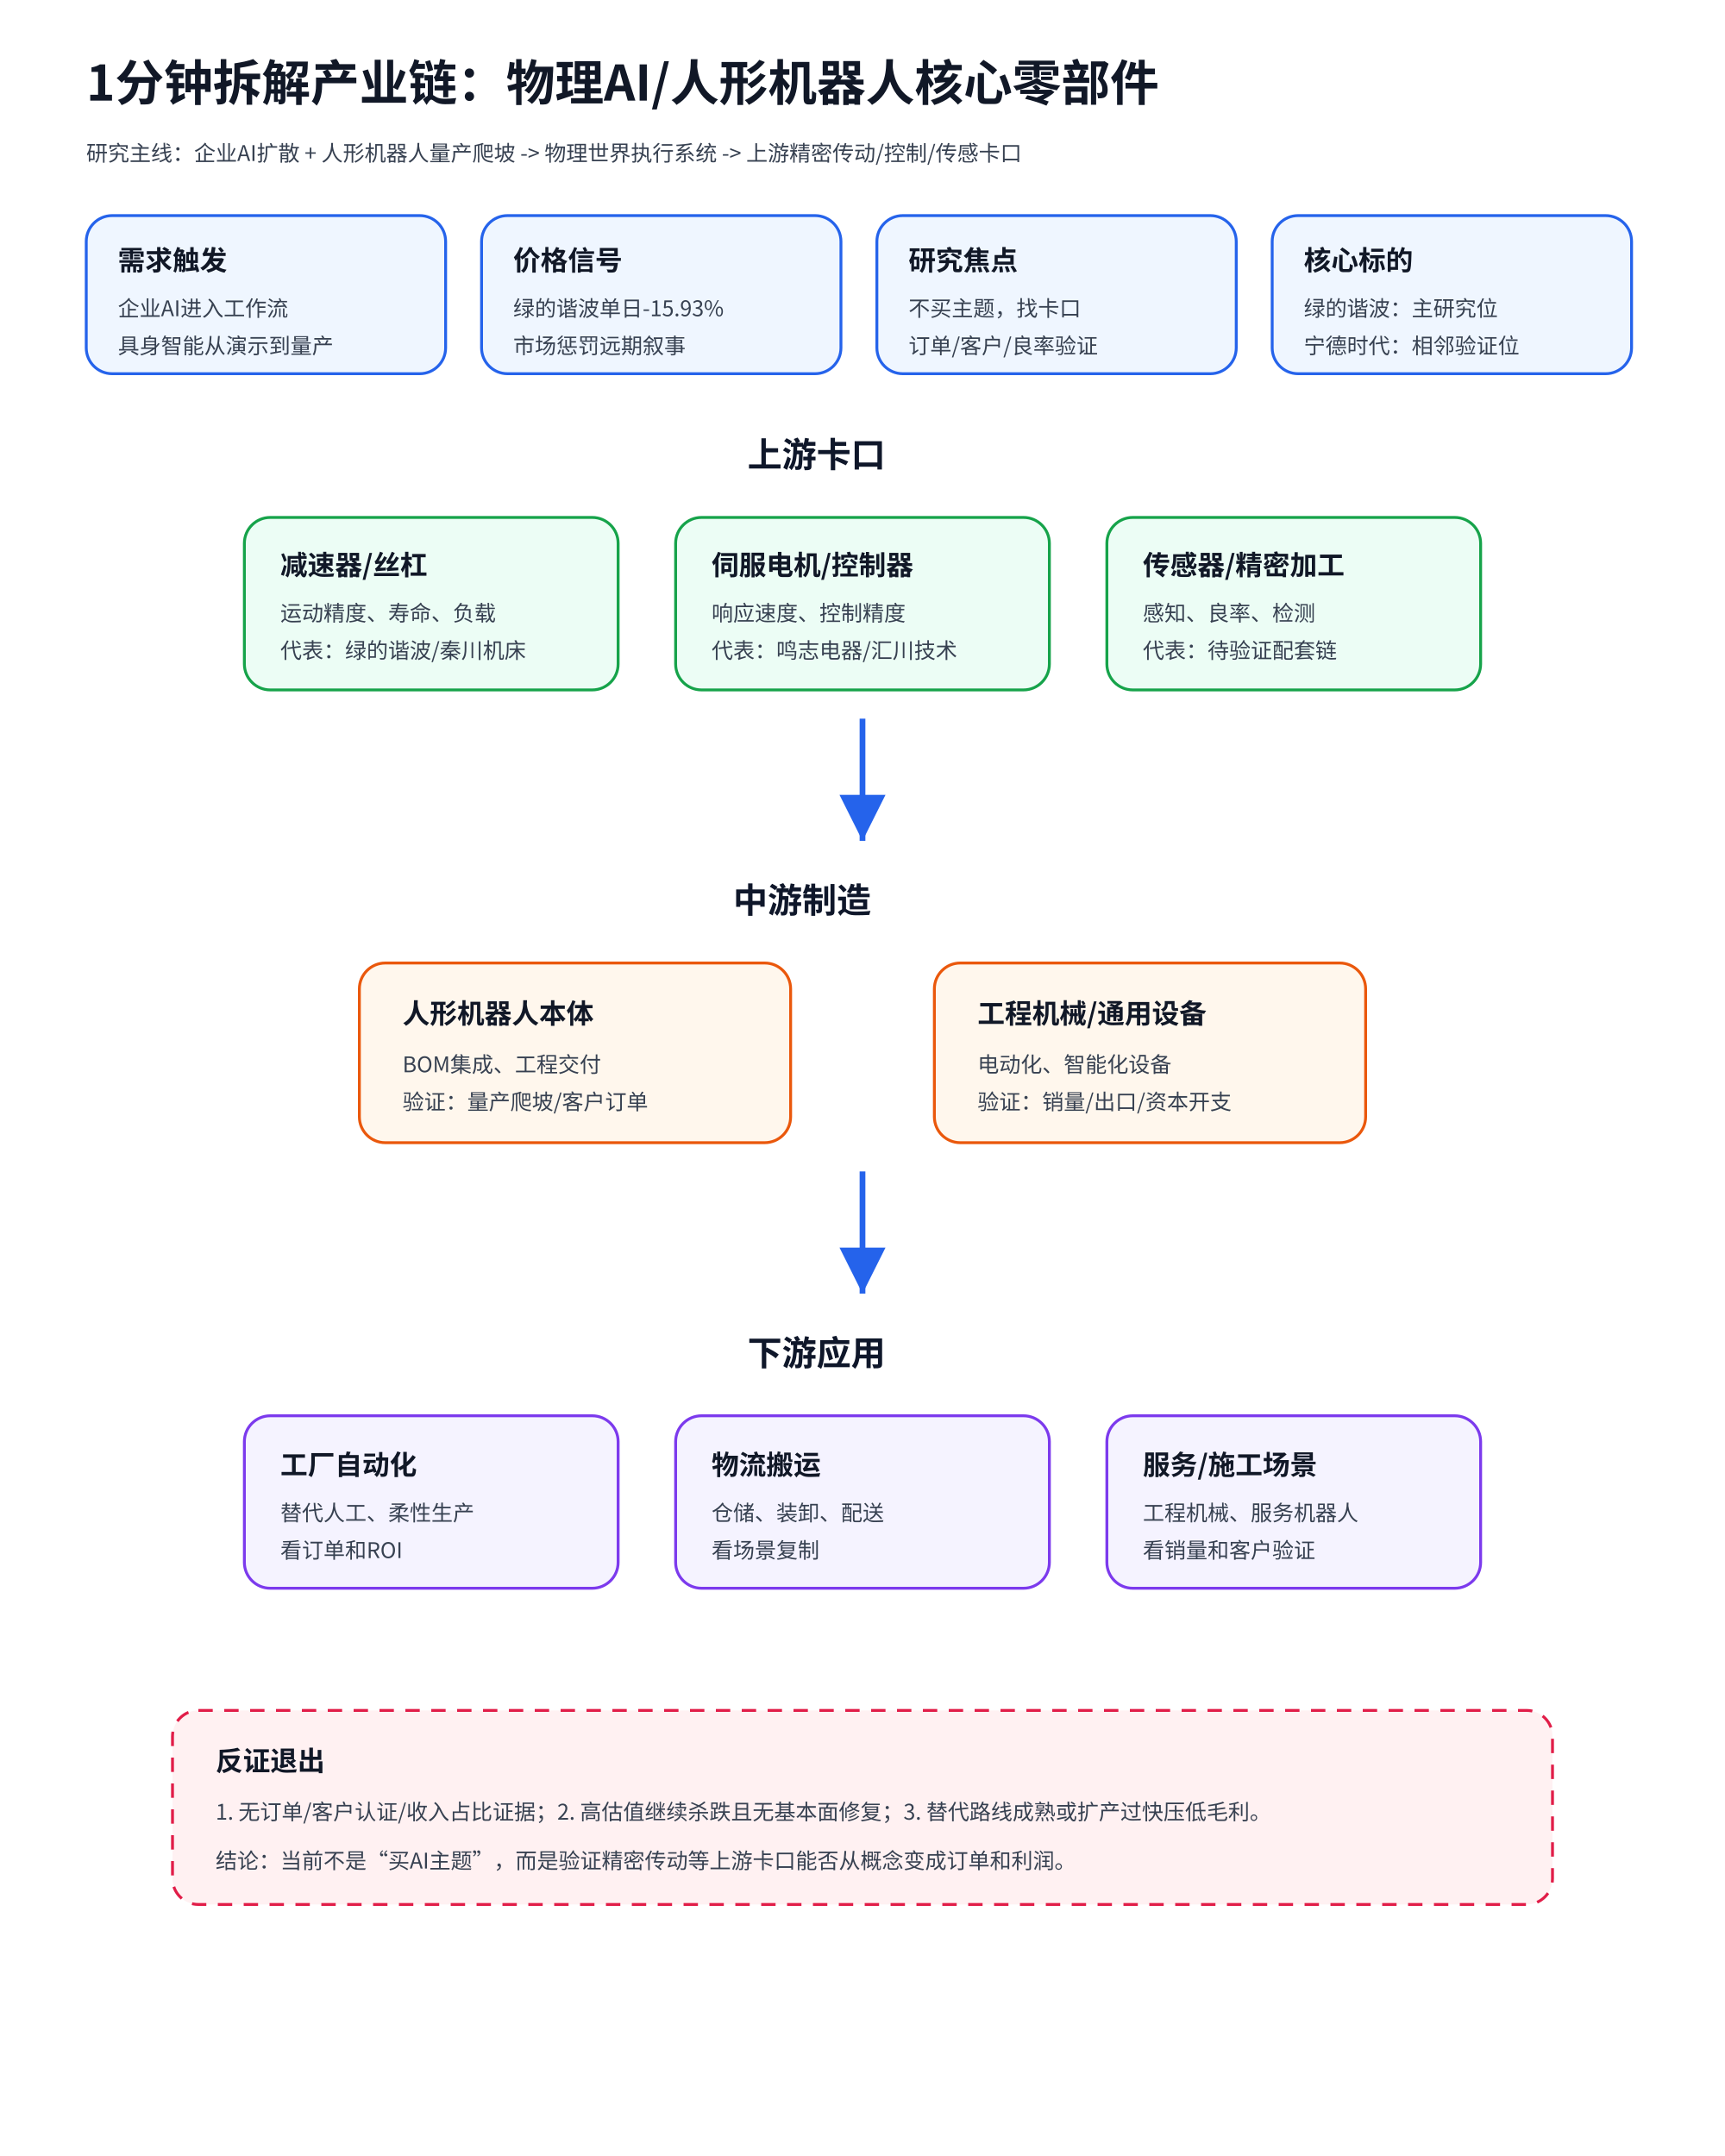
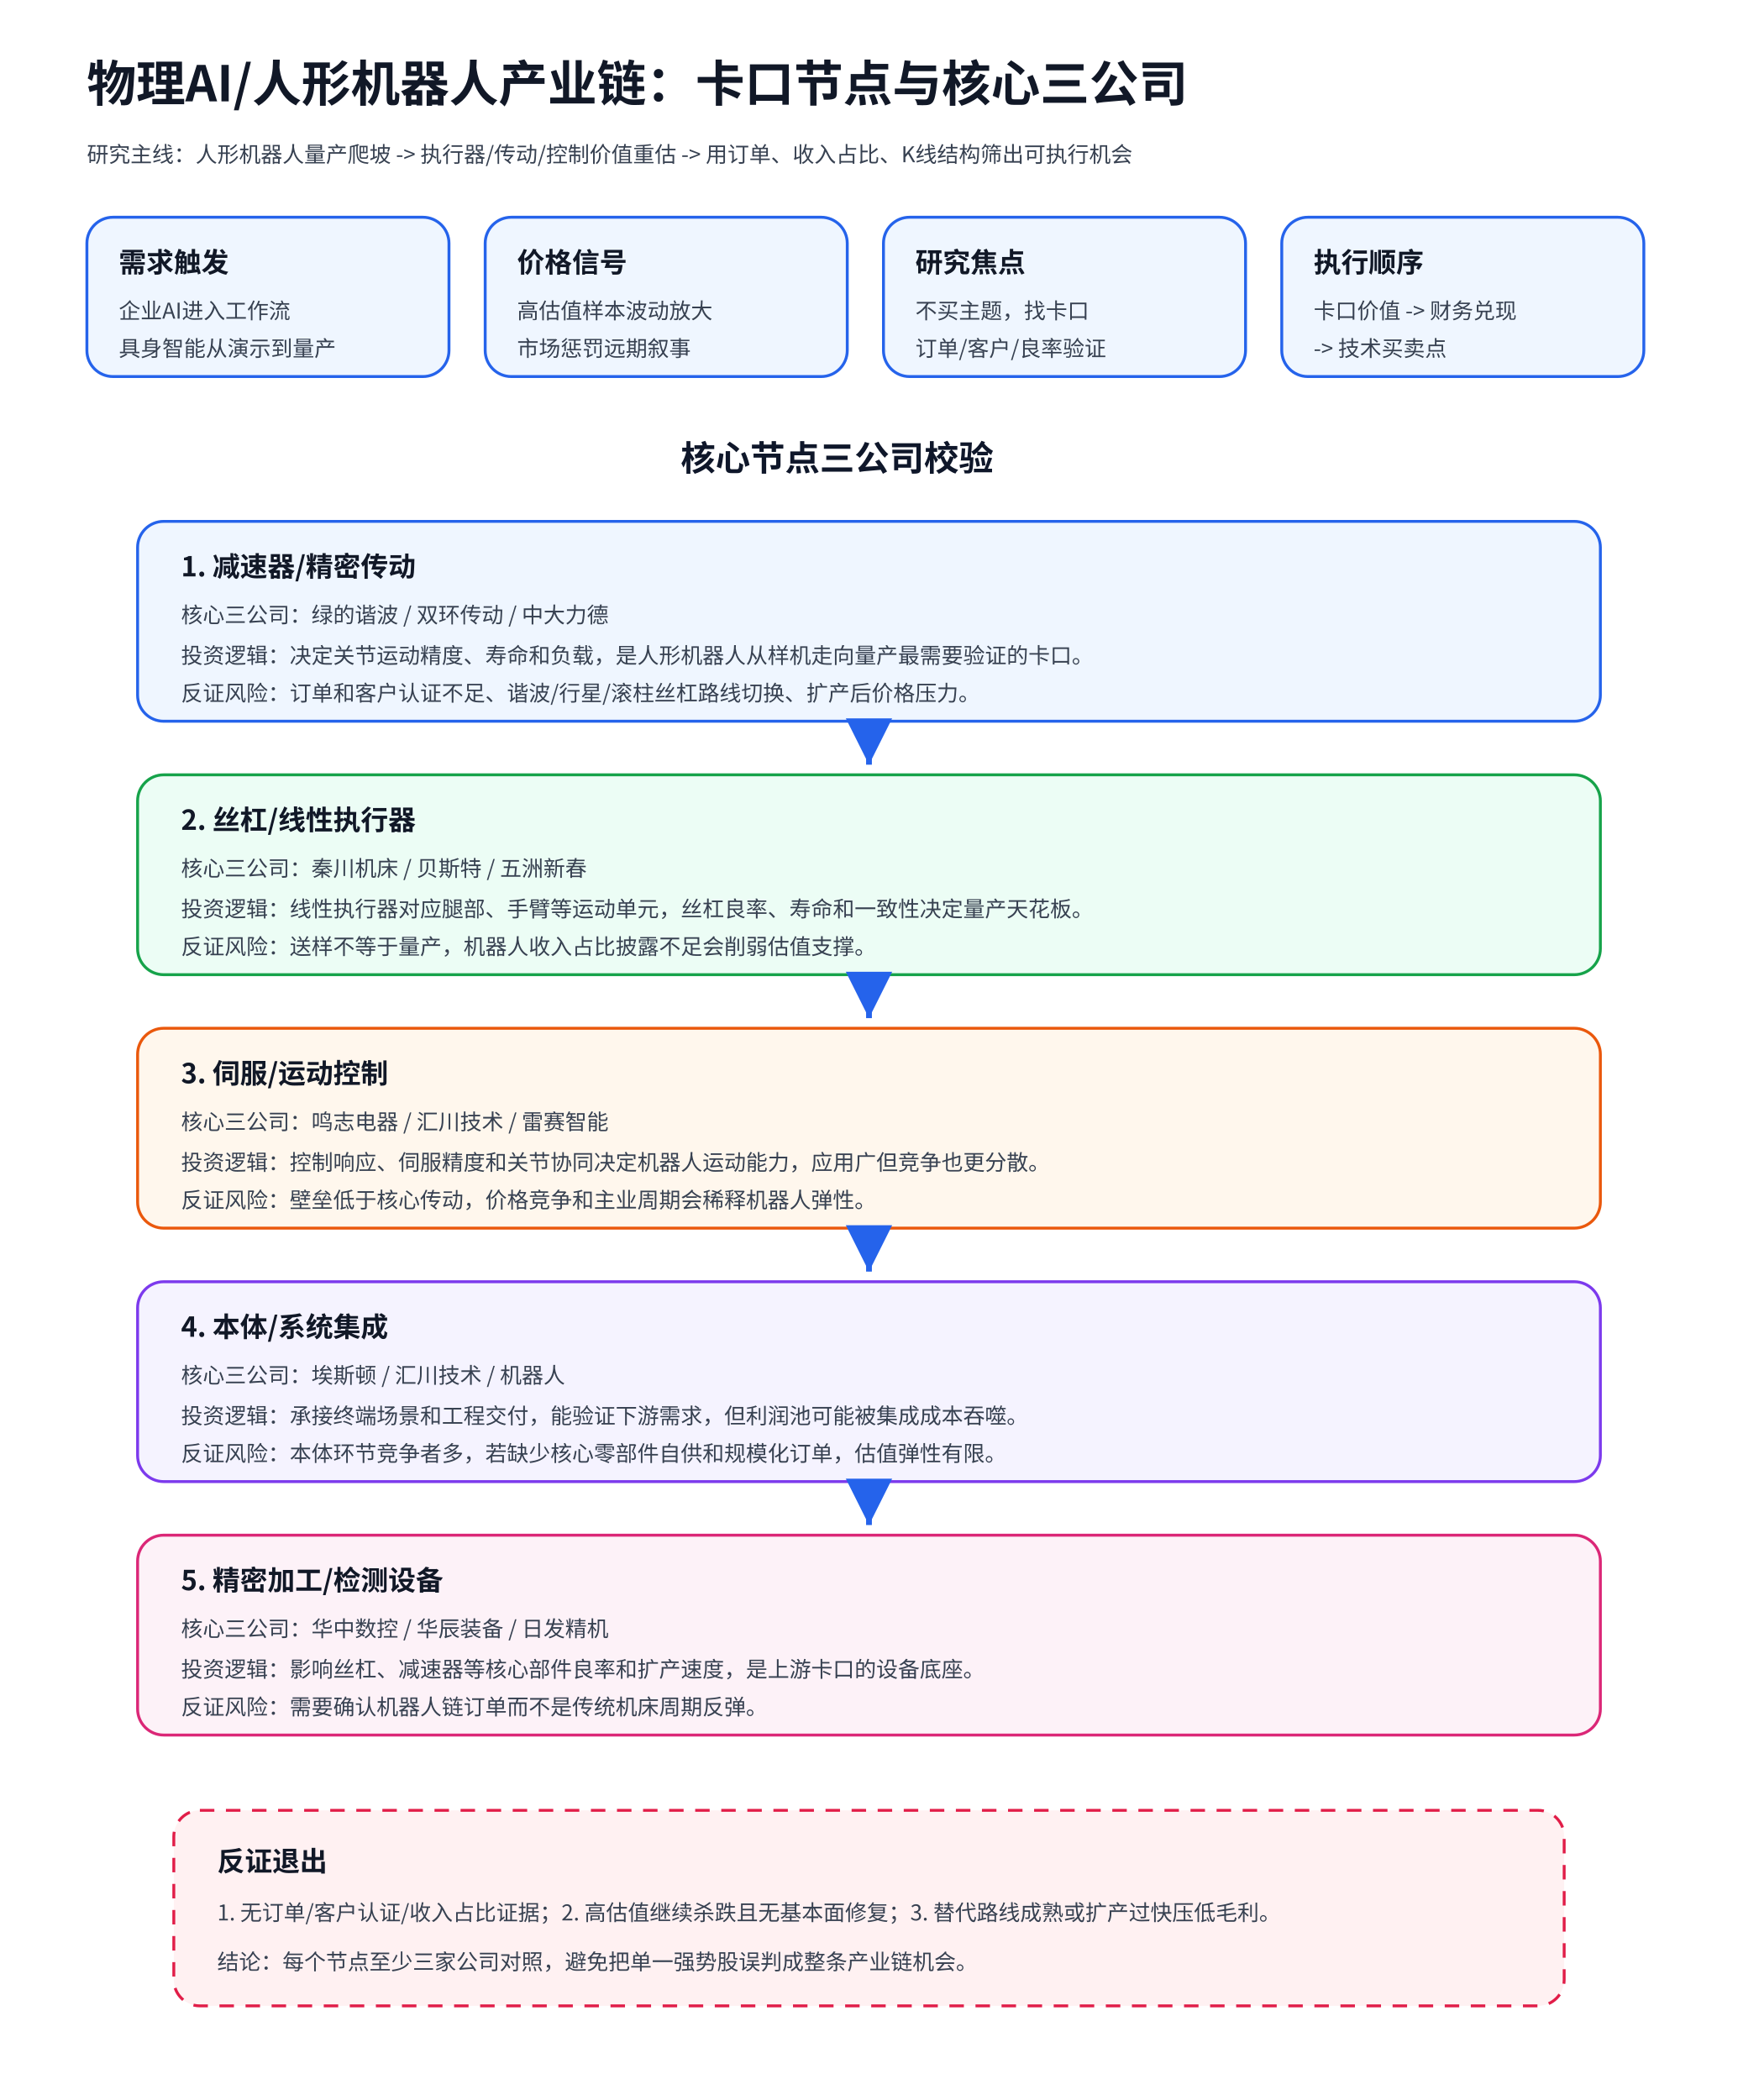
- <svg xmlns="http://www.w3.org/2000/svg" width="1200" height="1500" viewBox="0 0 1200 1500">
+ <svg xmlns="http://www.w3.org/2000/svg" width="1200" height="1450" viewBox="0 0 1200 1450">
  <style>
text{font-family:'PingFang SC','Microsoft YaHei','Noto Sans CJK SC',Arial,sans-serif}
.title{font-size:34px;font-weight:800;fill:#111827}.h{font-size:24px;font-weight:800;fill:#0f172a}
.n{font-size:19px;font-weight:700;fill:#111827}.s{font-size:15px;fill:#374151}
- .box{rx:18;stroke-width:2}.main{fill:#eff6ff;stroke:#2563eb}.up{fill:#ecfdf5;stroke:#16a34a}
- .mid{fill:#fff7ed;stroke:#ea580c}.down{fill:#f5f3ff;stroke:#7c3aed}.risk{fill:#fff1f2;stroke:#e11d48;stroke-dasharray:10 8}
+ .box{rx:18;stroke-width:2}.main{fill:#eff6ff;stroke:#2563eb}.risk{fill:#fff1f2;stroke:#e11d48;stroke-dasharray:10 8}
.arrow{stroke:#2563eb;stroke-width:4;marker-end:url(#arrow)}
</style>
  <defs>
    <marker id="arrow" markerWidth="12" markerHeight="12" refX="10" refY="6" orient="auto">
      <path d="M2,2 L10,6 L2,10 Z" fill="#2563eb" />
    </marker>
  </defs>
-   <rect width="1200" height="1500" fill="#ffffff" />
-   <text x="60" y="70" class="title">1分钟拆解产业链：物理AI/人形机器人核心零部件</text>
-   <text x="60" y="112" class="s">研究主线：企业AI扩散 + 人形机器人量产爬坡 -&gt; 物理世界执行系统 -&gt; 上游精密传动/控制/传感卡口</text>
+   <rect width="1200" height="1450" fill="#ffffff" />
+   <text x="60" y="70" class="title">物理AI/人形机器人产业链：卡口节点与核心三公司</text>
+   <text x="60" y="112" class="s">研究主线：人形机器人量产爬坡 -&gt; 执行器/传动/控制价值重估 -&gt; 用订单、收入占比、K线结构筛出可执行机会</text>
  <rect x="60" y="150" width="250" height="110" class="box main" />
  <text x="82" y="188" class="n">需求触发</text>
  <text x="82" y="220" class="s">企业AI进入工作流</text>
  <text x="82" y="246" class="s">具身智能从演示到量产</text>
  <rect x="335" y="150" width="250" height="110" class="box main" />
  <text x="357" y="188" class="n">价格信号</text>
-   <text x="357" y="220" class="s">绿的谐波单日-15.93%</text>
+   <text x="357" y="220" class="s">高估值样本波动放大</text>
  <text x="357" y="246" class="s">市场惩罚远期叙事</text>
  <rect x="610" y="150" width="250" height="110" class="box main" />
  <text x="632" y="188" class="n">研究焦点</text>
  <text x="632" y="220" class="s">不买主题，找卡口</text>
  <text x="632" y="246" class="s">订单/客户/良率验证</text>
  <rect x="885" y="150" width="250" height="110" class="box main" />
-   <text x="907" y="188" class="n">核心标的</text>
-   <text x="907" y="220" class="s">绿的谐波：主研究位</text>
-   <text x="907" y="246" class="s">宁德时代：相邻验证位</text>
-   <text x="520" y="325" class="h">上游卡口</text>
-   <rect x="170" y="360" width="260" height="120" class="box up" />
-   <text x="195" y="400" class="n">减速器/丝杠</text>
-   <text x="195" y="432" class="s">运动精度、寿命、负载</text>
-   <text x="195" y="458" class="s">代表：绿的谐波/秦川机床</text>
-   <rect x="470" y="360" width="260" height="120" class="box up" />
-   <text x="495" y="400" class="n">伺服电机/控制器</text>
-   <text x="495" y="432" class="s">响应速度、控制精度</text>
-   <text x="495" y="458" class="s">代表：鸣志电器/汇川技术</text>
-   <rect x="770" y="360" width="260" height="120" class="box up" />
-   <text x="795" y="400" class="n">传感器/精密加工</text>
-   <text x="795" y="432" class="s">感知、良率、检测</text>
-   <text x="795" y="458" class="s">代表：待验证配套链</text>
-   <line x1="600" y1="500" x2="600" y2="585" class="arrow" />
-   <text x="510" y="635" class="h">中游制造</text>
-   <rect x="250" y="670" width="300" height="125" class="box mid" />
-   <text x="280" y="712" class="n">人形机器人本体</text>
-   <text x="280" y="746" class="s">BOM集成、工程交付</text>
-   <text x="280" y="772" class="s">验证：量产爬坡/客户订单</text>
-   <rect x="650" y="670" width="300" height="125" class="box mid" />
-   <text x="680" y="712" class="n">工程机械/通用设备</text>
-   <text x="680" y="746" class="s">电动化、智能化设备</text>
-   <text x="680" y="772" class="s">验证：销量/出口/资本开支</text>
-   <line x1="600" y1="815" x2="600" y2="900" class="arrow" />
-   <text x="520" y="950" class="h">下游应用</text>
-   <rect x="170" y="985" width="260" height="120" class="box down" />
-   <text x="195" y="1026" class="n">工厂自动化</text>
-   <text x="195" y="1058" class="s">替代人工、柔性生产</text>
-   <text x="195" y="1084" class="s">看订单和ROI</text>
-   <rect x="470" y="985" width="260" height="120" class="box down" />
-   <text x="495" y="1026" class="n">物流搬运</text>
-   <text x="495" y="1058" class="s">仓储、装卸、配送</text>
-   <text x="495" y="1084" class="s">看场景复制</text>
-   <rect x="770" y="985" width="260" height="120" class="box down" />
-   <text x="795" y="1026" class="n">服务/施工场景</text>
-   <text x="795" y="1058" class="s">工程机械、服务机器人</text>
-   <text x="795" y="1084" class="s">看销量和客户验证</text>
-   <rect x="120" y="1190" width="960" height="135" class="box risk" />
-   <text x="150" y="1232" class="n">反证退出</text>
-   <text x="150" y="1266" class="s">1. 无订单/客户认证/收入占比证据；2. 高估值继续杀跌且无基本面修复；3. 替代路线成熟或扩产过快压低毛利。</text>
-   <text x="150" y="1300" class="s">结论：当前不是“买AI主题”，而是验证精密传动等上游卡口能否从概念变成订单和利润。</text>
+   <text x="907" y="188" class="n">执行顺序</text>
+   <text x="907" y="220" class="s">卡口价值 -&gt; 财务兑现</text>
+   <text x="907" y="246" class="s">-&gt; 技术买卖点</text>
+   <text x="470" y="325" class="h">核心节点三公司校验</text>
+   <rect x="95" y="360" width="1010" height="138" rx="18" fill="#eff6ff" stroke="#2563eb" stroke-width="2" />
+   <text x="125" y="398" class="n">1. 减速器/精密传动</text>
+   <text x="125" y="430" class="s">核心三公司：绿的谐波 / 双环传动 / 中大力德</text>
+   <text x="125" y="458" class="s">投资逻辑：决定关节运动精度、寿命和负载，是人形机器人从样机走向量产最需要验证的卡口。</text>
+   <text x="125" y="484" class="s">反证风险：订单和客户认证不足、谐波/行星/滚柱丝杠路线切换、扩产后价格压力。</text>
+   <line x1="600" y1="505" x2="600" y2="528" class="arrow" />
+   <rect x="95" y="535" width="1010" height="138" rx="18" fill="#ecfdf5" stroke="#16a34a" stroke-width="2" />
+   <text x="125" y="573" class="n">2. 丝杠/线性执行器</text>
+   <text x="125" y="605" class="s">核心三公司：秦川机床 / 贝斯特 / 五洲新春</text>
+   <text x="125" y="633" class="s">投资逻辑：线性执行器对应腿部、手臂等运动单元，丝杠良率、寿命和一致性决定量产天花板。</text>
+   <text x="125" y="659" class="s">反证风险：送样不等于量产，机器人收入占比披露不足会削弱估值支撑。</text>
+   <line x1="600" y1="680" x2="600" y2="703" class="arrow" />
+   <rect x="95" y="710" width="1010" height="138" rx="18" fill="#fff7ed" stroke="#ea580c" stroke-width="2" />
+   <text x="125" y="748" class="n">3. 伺服/运动控制</text>
+   <text x="125" y="780" class="s">核心三公司：鸣志电器 / 汇川技术 / 雷赛智能</text>
+   <text x="125" y="808" class="s">投资逻辑：控制响应、伺服精度和关节协同决定机器人运动能力，应用广但竞争也更分散。</text>
+   <text x="125" y="834" class="s">反证风险：壁垒低于核心传动，价格竞争和主业周期会稀释机器人弹性。</text>
+   <line x1="600" y1="855" x2="600" y2="878" class="arrow" />
+   <rect x="95" y="885" width="1010" height="138" rx="18" fill="#f5f3ff" stroke="#7c3aed" stroke-width="2" />
+   <text x="125" y="923" class="n">4. 本体/系统集成</text>
+   <text x="125" y="955" class="s">核心三公司：埃斯顿 / 汇川技术 / 机器人</text>
+   <text x="125" y="983" class="s">投资逻辑：承接终端场景和工程交付，能验证下游需求，但利润池可能被集成成本吞噬。</text>
+   <text x="125" y="1009" class="s">反证风险：本体环节竞争者多，若缺少核心零部件自供和规模化订单，估值弹性有限。</text>
+   <line x1="600" y1="1030" x2="600" y2="1053" class="arrow" />
+   <rect x="95" y="1060" width="1010" height="138" rx="18" fill="#fdf2f8" stroke="#db2777" stroke-width="2" />
+   <text x="125" y="1098" class="n">5. 精密加工/检测设备</text>
+   <text x="125" y="1130" class="s">核心三公司：华中数控 / 华辰装备 / 日发精机</text>
+   <text x="125" y="1158" class="s">投资逻辑：影响丝杠、减速器等核心部件良率和扩产速度，是上游卡口的设备底座。</text>
+   <text x="125" y="1184" class="s">反证风险：需要确认机器人链订单而不是传统机床周期反弹。</text>
+   <rect x="120" y="1250" width="960" height="135" class="box risk" />
+   <text x="150" y="1292" class="n">反证退出</text>
+   <text x="150" y="1326" class="s">1. 无订单/客户认证/收入占比证据；2. 高估值继续杀跌且无基本面修复；3. 替代路线成熟或扩产过快压低毛利。</text>
+   <text x="150" y="1360" class="s">结论：每个节点至少三家公司对照，避免把单一强势股误判成整条产业链机会。</text>
</svg>
